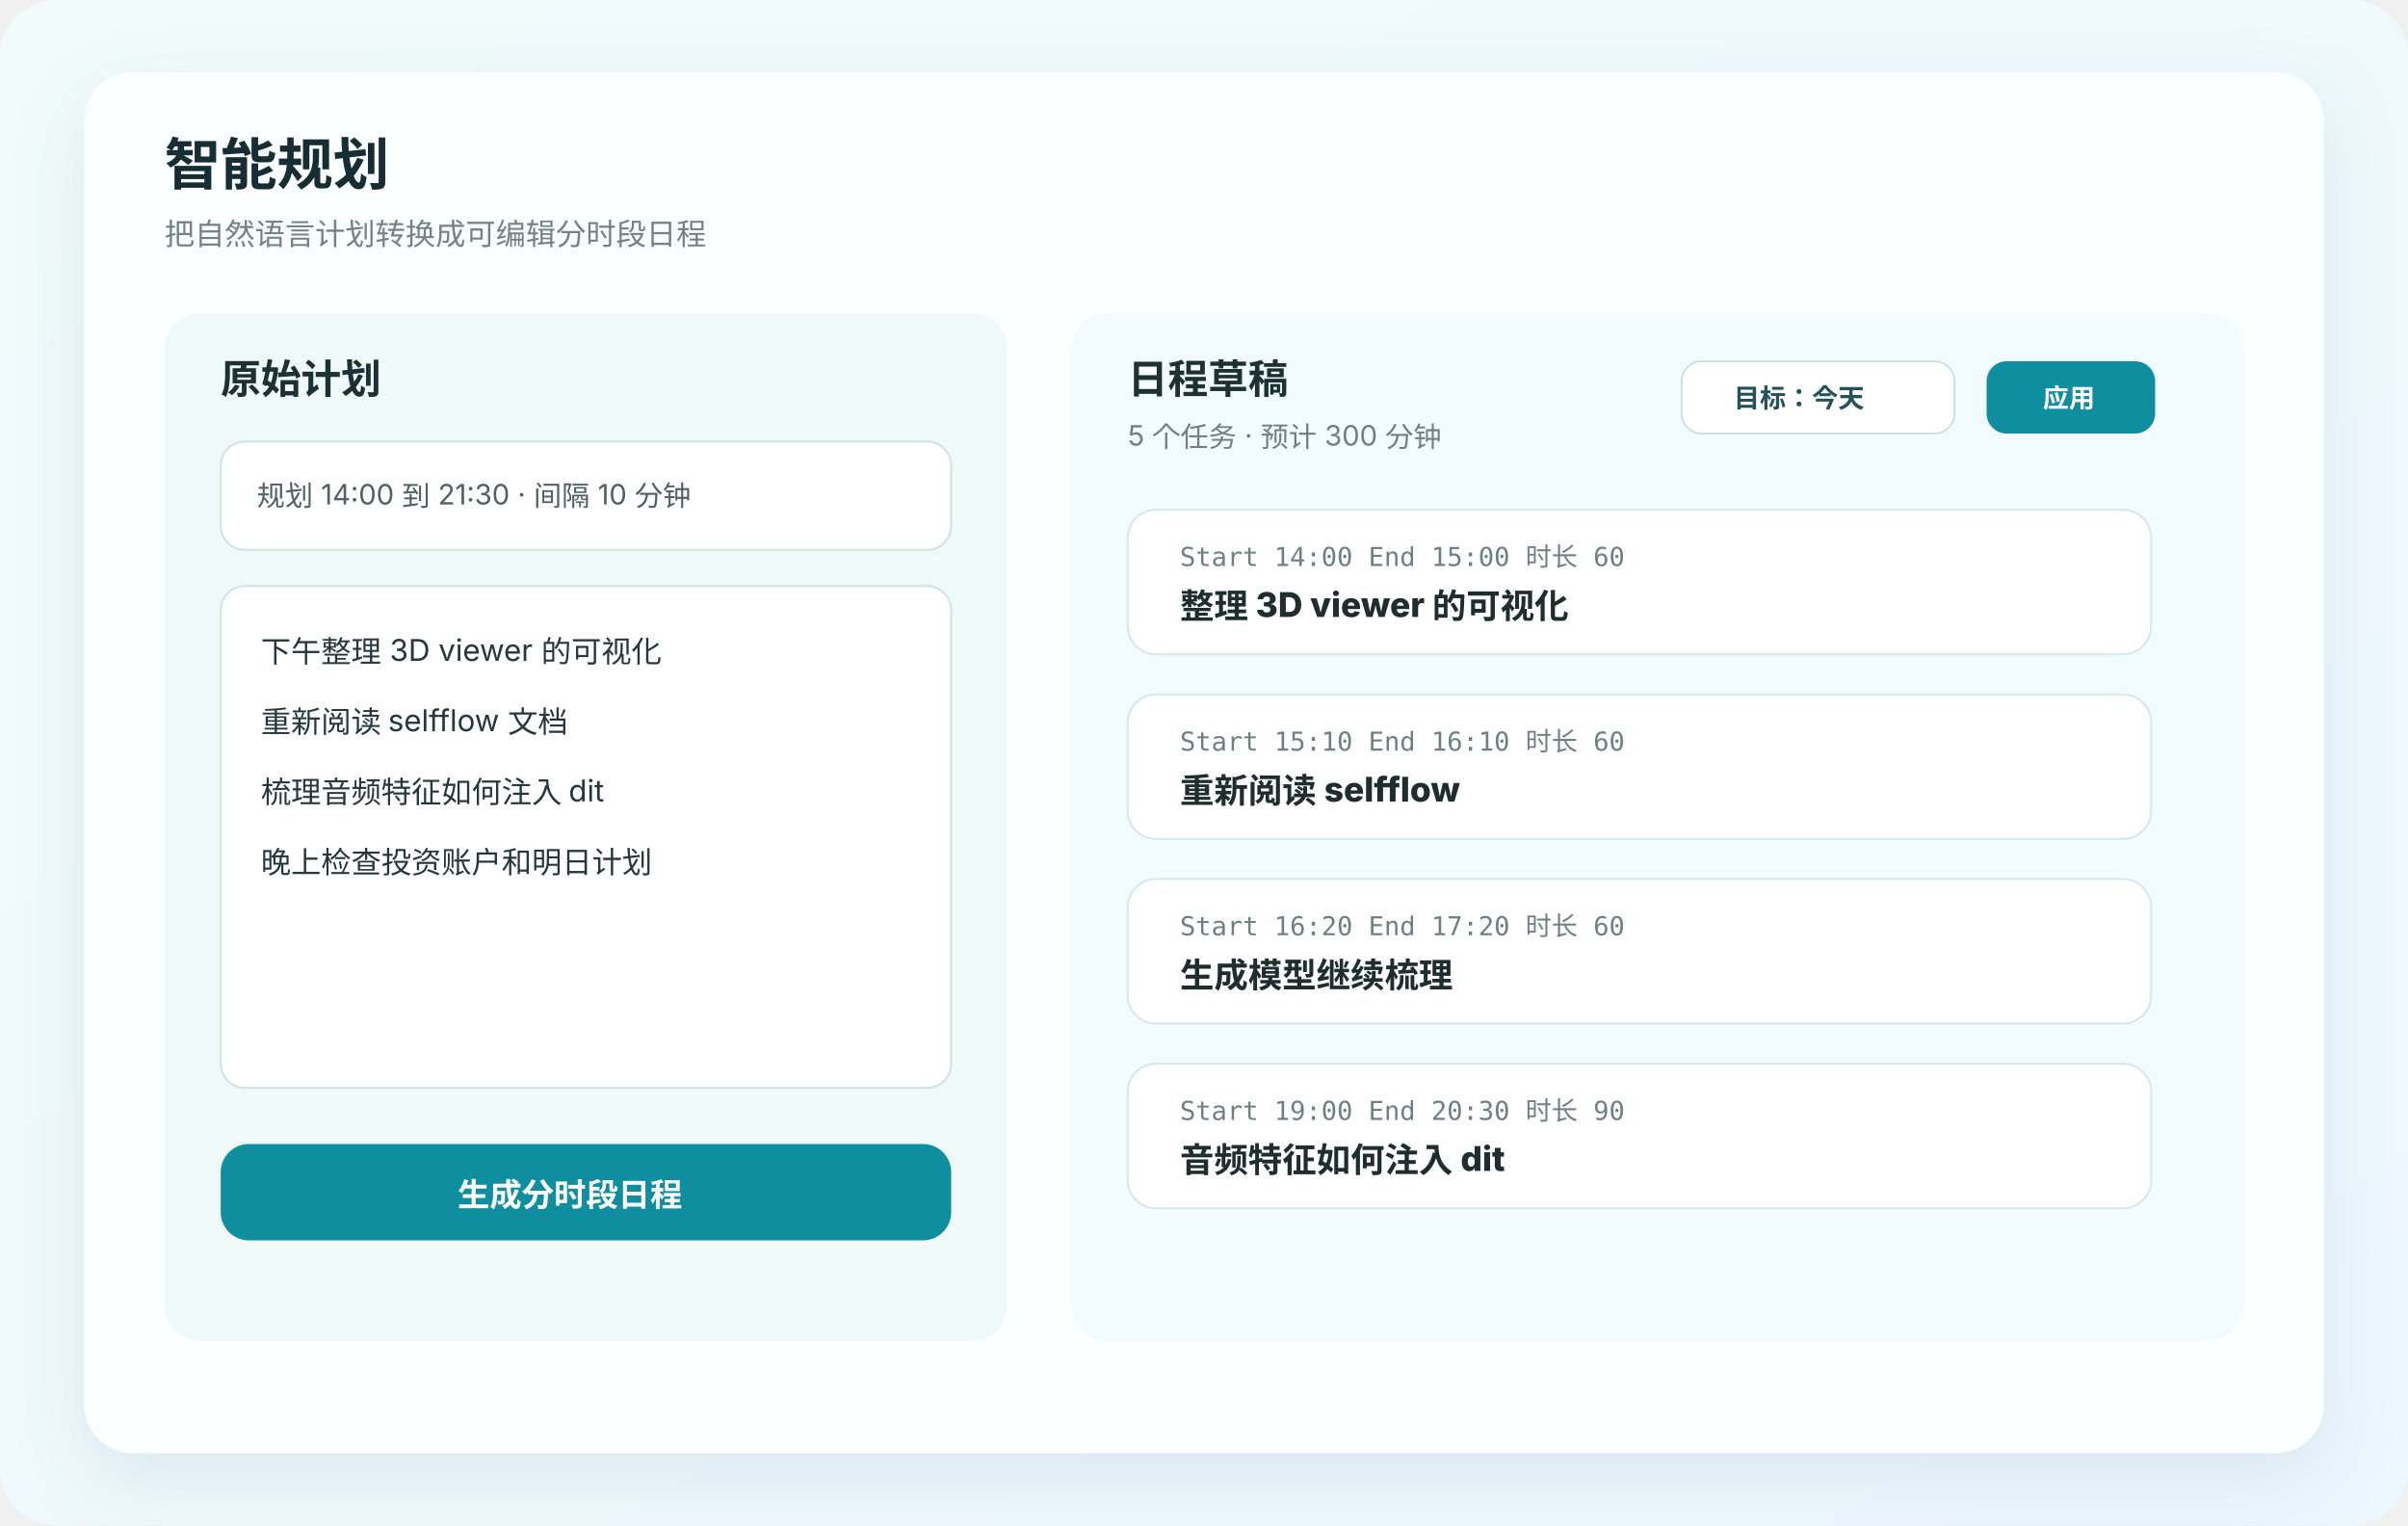
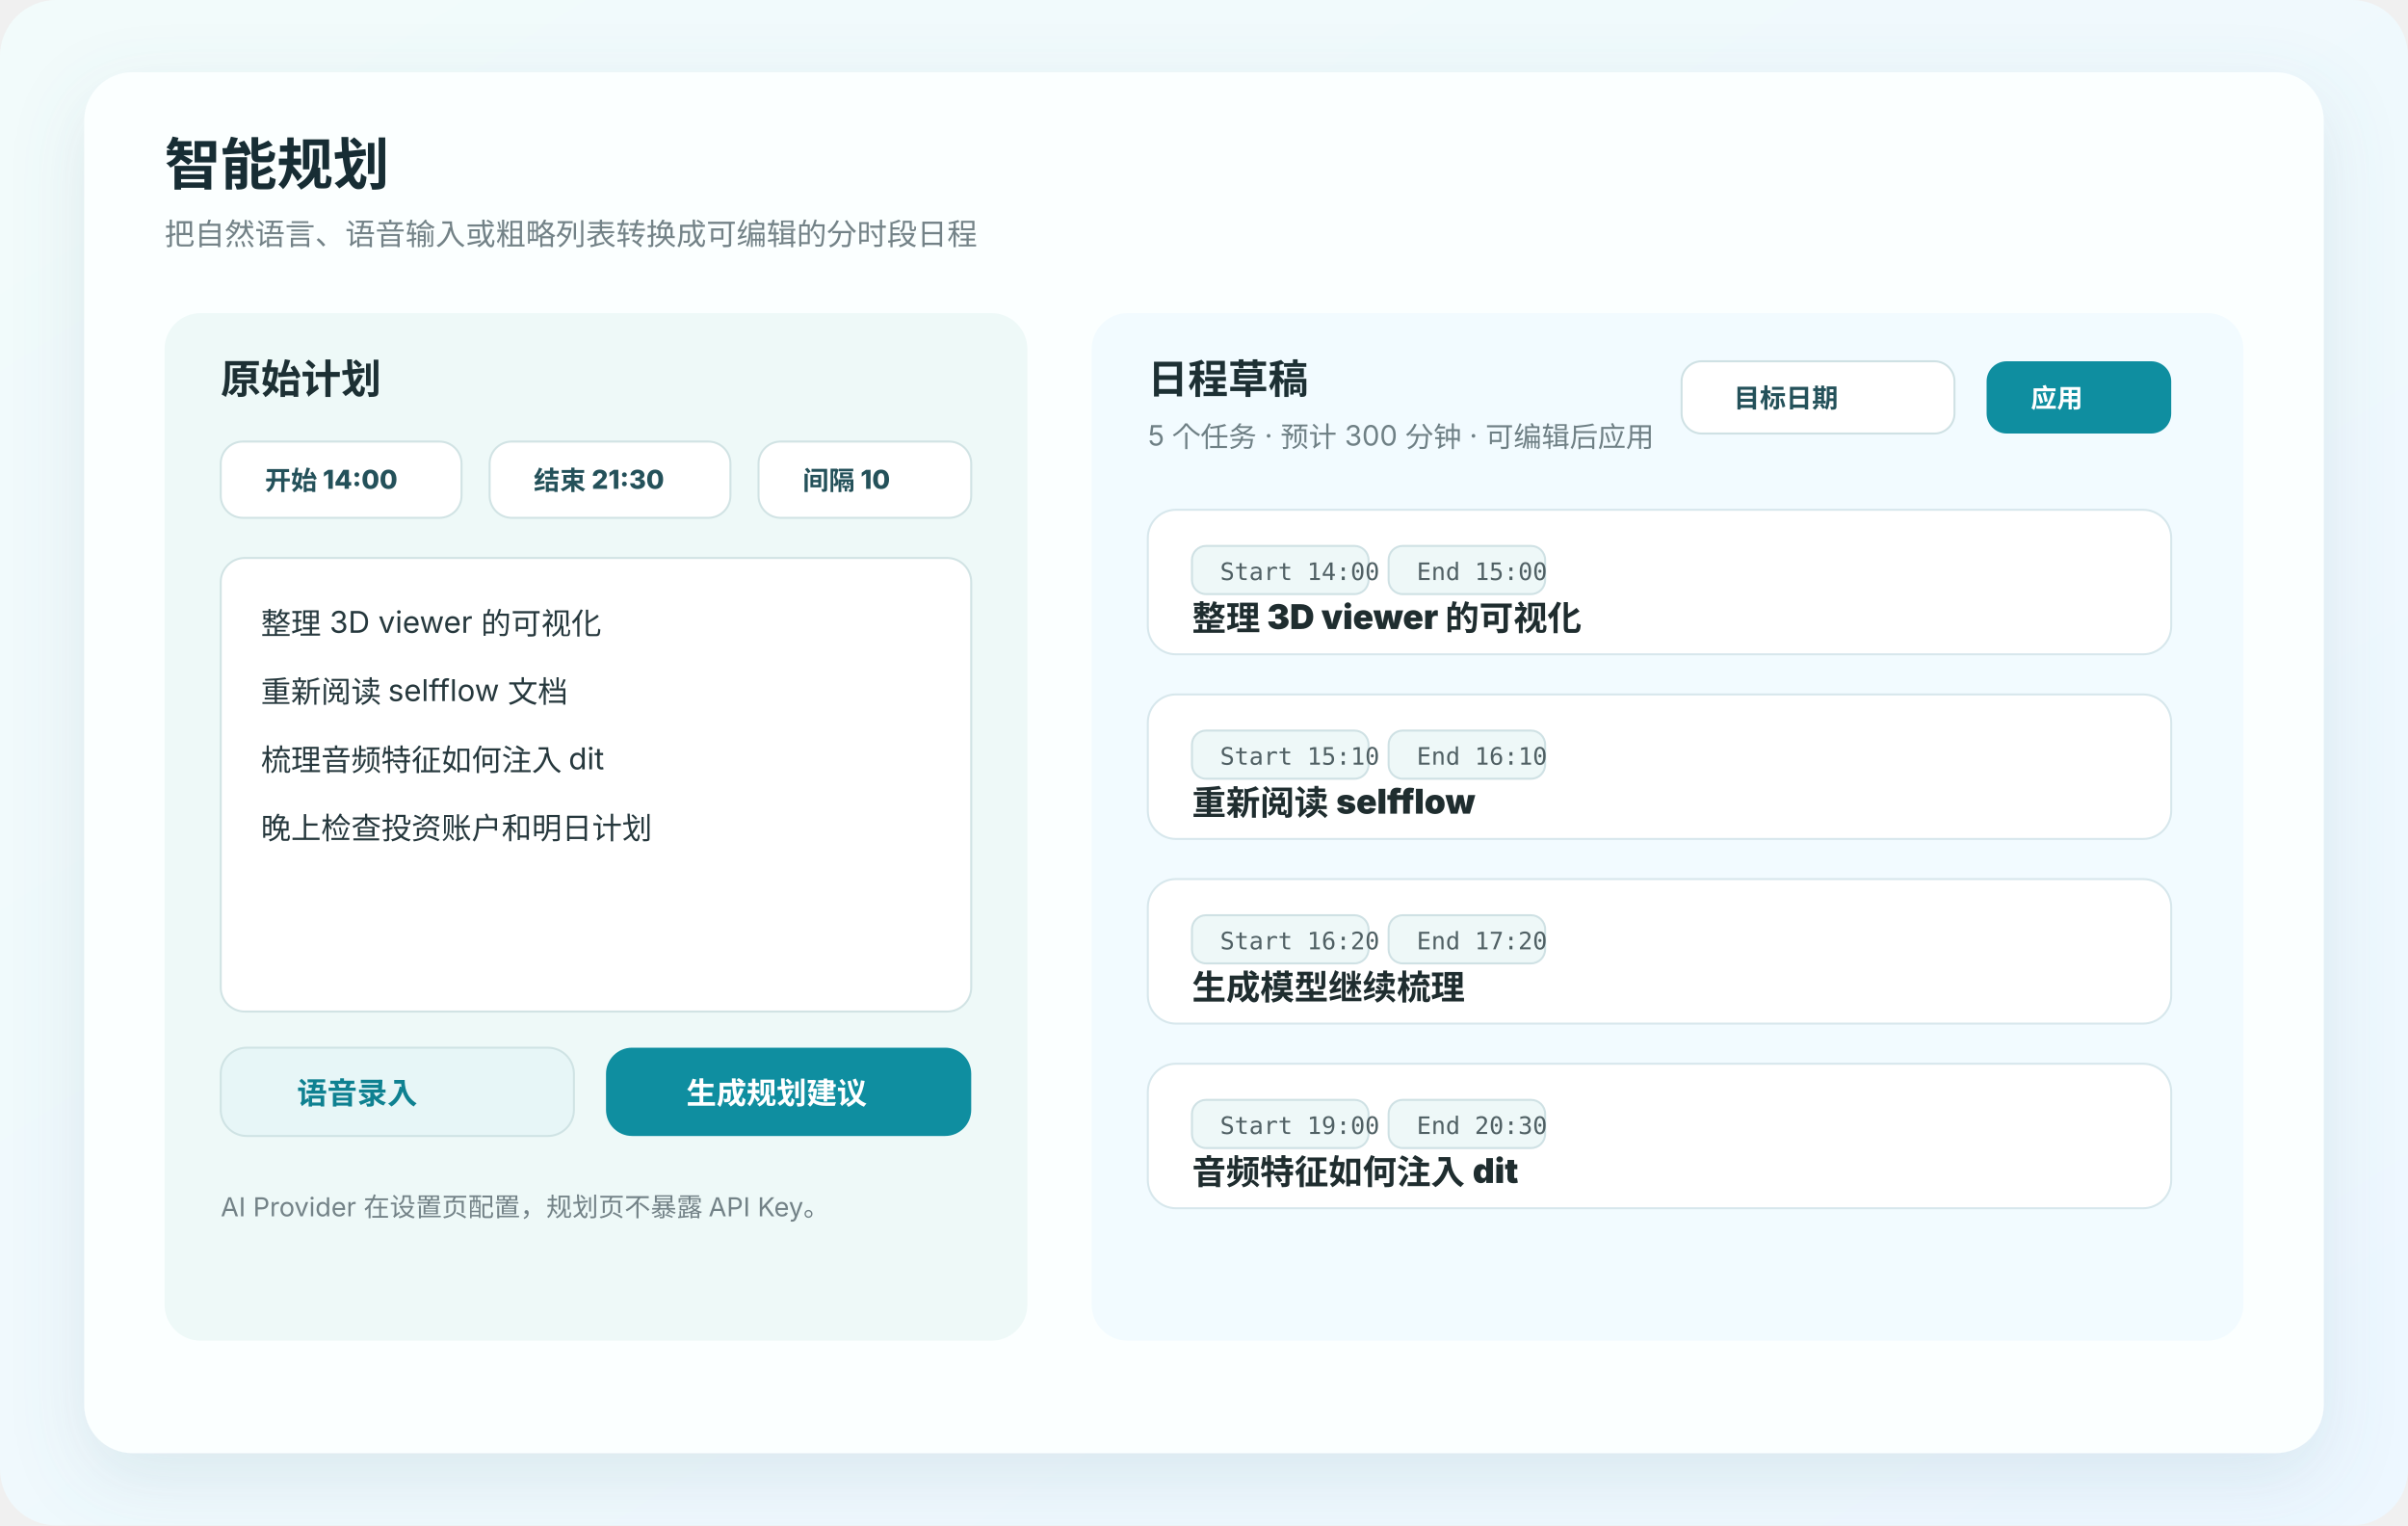
<svg xmlns="http://www.w3.org/2000/svg" width="1200" height="760" viewBox="0 0 1200 760" role="img" aria-label="EfficientTime AI planning screen preview">
  <defs>
    <linearGradient id="ai-bg" x1="0" y1="0" x2="1" y2="1">
      <stop offset="0%" stop-color="#f2fbfb" />
      <stop offset="100%" stop-color="#edf7ff" />
    </linearGradient>
-     <filter id="ai-shadow" x="-20%" y="-20%" width="140%" height="140%">
+     <filter id="shadow" x="-20%" y="-20%" width="140%" height="140%">
      <feDropShadow dx="0" dy="12" stdDeviation="18" flood-color="#688da0" flood-opacity="0.16" />
    </filter>
+     <style>
+       .ui { font-family: -apple-system, BlinkMacSystemFont, "Segoe UI", sans-serif; }
+       .mono { font-family: SFMono-Regular, Menlo, monospace; }
+     </style>
  </defs>
  <rect width="1200" height="760" rx="28" fill="url(#ai-bg)" />
-   <rect x="42" y="36" width="1116" height="688" rx="24" fill="#fbffff" filter="url(#ai-shadow)" />
-   <text x="82" y="92" font-family="-apple-system,BlinkMacSystemFont,'Segoe UI',sans-serif" font-size="28" font-weight="800" fill="#172d34">智能规划</text>
-   <text x="82" y="122" font-family="-apple-system,BlinkMacSystemFont,'Segoe UI',sans-serif" font-size="15" fill="#738287">把自然语言计划转换成可编辑分时段日程</text>
-   <rect x="82" y="156" width="420" height="512" rx="18" fill="#eef9f8" />
-   <text x="110" y="196" font-family="-apple-system,BlinkMacSystemFont,'Segoe UI',sans-serif" font-size="20" font-weight="750" fill="#1d3034">原始计划</text>
-   <rect x="110" y="220" width="364" height="54" rx="12" fill="#ffffff" stroke="#d1e3e4" />
-   <text x="128" y="252" font-family="-apple-system,BlinkMacSystemFont,'Segoe UI',sans-serif" font-size="14" fill="#506064">规划 14:00 到 21:30 · 间隔 10 分钟</text>
-   <rect x="110" y="292" width="364" height="250" rx="12" fill="#ffffff" stroke="#d1e3e4" />
-   <g font-family="-apple-system,BlinkMacSystemFont,'Segoe UI',sans-serif" font-size="15" fill="#26383d">
-     <text x="130" y="330">下午整理 3D viewer 的可视化</text>
-     <text x="130" y="365">重新阅读 selfflow 文档</text>
-     <text x="130" y="400">梳理音频特征如何注入 dit</text>
-     <text x="130" y="435">晚上检查投资账户和明日计划</text>
+   <rect x="42" y="36" width="1116" height="688" rx="24" fill="#fbffff" filter="url(#shadow)" />
+   <text class="ui" x="82" y="92" font-size="28" font-weight="900" fill="#172d34">智能规划</text>
+   <text class="ui" x="82" y="122" font-size="15" fill="#738287">把自然语言、语音输入或粗略列表转换成可编辑的分时段日程</text>
+   <rect x="82" y="156" width="430" height="512" rx="18" fill="#eef9f8" />
+   <text class="ui" x="110" y="196" font-size="20" font-weight="800" fill="#1d3034">原始计划</text>
+   <rect x="110" y="220" width="120" height="38" rx="11" fill="#ffffff" stroke="#d1e3e4" />
+   <text class="ui" x="132" y="244" font-size="13" font-weight="800" fill="#24515a">开始 14:00</text>
+   <rect x="244" y="220" width="120" height="38" rx="11" fill="#ffffff" stroke="#d1e3e4" />
+   <text class="ui" x="266" y="244" font-size="13" font-weight="800" fill="#24515a">结束 21:30</text>
+   <rect x="378" y="220" width="106" height="38" rx="11" fill="#ffffff" stroke="#d1e3e4" />
+   <text class="ui" x="400" y="244" font-size="13" font-weight="800" fill="#24515a">间隔 10</text>
+   <rect x="110" y="278" width="374" height="226" rx="12" fill="#ffffff" stroke="#d1e3e4" />
+   <g class="ui" font-size="15" fill="#26383d">
+     <text x="130" y="316">整理 3D viewer 的可视化</text>
+     <text x="130" y="350">重新阅读 selfflow 文档</text>
+     <text x="130" y="384">梳理音频特征如何注入 dit</text>
+     <text x="130" y="418">晚上检查投资账户和明日计划</text>
  </g>
-   <rect x="110" y="570" width="364" height="48" rx="14" fill="#0f8ea0" />
-   <text x="228" y="601" font-family="-apple-system,BlinkMacSystemFont,'Segoe UI',sans-serif" font-size="16" font-weight="800" fill="#ffffff">生成分时段日程</text>
-   <rect x="534" y="156" width="584" height="512" rx="18" fill="#f2fbff" />
-   <text x="562" y="196" font-family="-apple-system,BlinkMacSystemFont,'Segoe UI',sans-serif" font-size="20" font-weight="750" fill="#1d3034">日程草稿</text>
-   <text x="562" y="222" font-family="-apple-system,BlinkMacSystemFont,'Segoe UI',sans-serif" font-size="14" fill="#6f8085">5 个任务 · 预计 300 分钟</text>
+   <rect x="110" y="522" width="176" height="44" rx="13" fill="#e7f6f7" stroke="#cfe3e4" />
+   <text class="ui" x="148" y="550" font-size="15" font-weight="900" fill="#0f8191">语音录入</text>
+   <rect x="302" y="522" width="182" height="44" rx="13" fill="#0f8ea0" />
+   <text class="ui" x="342" y="550" font-size="15" font-weight="900" fill="#ffffff">生成规划建议</text>
+   <text class="ui" x="110" y="606" font-size="13" fill="#738287">AI Provider 在设置页配置，规划页不暴露 API Key。</text>
+   <rect x="544" y="156" width="574" height="512" rx="18" fill="#f2fbff" />
+   <text class="ui" x="572" y="196" font-size="20" font-weight="800" fill="#1d3034">日程草稿</text>
+   <text class="ui" x="572" y="222" font-size="14" fill="#6f8085">5 个任务 · 预计 300 分钟 · 可编辑后应用</text>
  <rect x="838" y="180" width="136" height="36" rx="10" fill="#ffffff" stroke="#cfe1e4" />
-   <text x="864" y="203" font-family="-apple-system,BlinkMacSystemFont,'Segoe UI',sans-serif" font-size="13" font-weight="700" fill="#24515a">目标：今天</text>
-   <rect x="990" y="180" width="84" height="36" rx="10" fill="#0f8ea0" />
-   <text x="1018" y="203" font-family="-apple-system,BlinkMacSystemFont,'Segoe UI',sans-serif" font-size="13" font-weight="800" fill="#ffffff">应用</text>
-   <g font-family="-apple-system,BlinkMacSystemFont,'Segoe UI',sans-serif">
-     <rect x="562" y="254" width="510" height="72" rx="14" fill="#ffffff" stroke="#d7e7ec" />
-     <text x="588" y="282" font-family="SFMono-Regular,Menlo,monospace" font-size="13" fill="#6f8085">Start 14:00   End 15:00   时长 60</text>
-     <text x="588" y="308" font-size="17" font-weight="800" fill="#1f2d2f">整理 3D viewer 的可视化</text>
-     <rect x="562" y="346" width="510" height="72" rx="14" fill="#ffffff" stroke="#d7e7ec" />
-     <text x="588" y="374" font-family="SFMono-Regular,Menlo,monospace" font-size="13" fill="#6f8085">Start 15:10   End 16:10   时长 60</text>
-     <text x="588" y="400" font-size="17" font-weight="800" fill="#1f2d2f">重新阅读 selfflow</text>
-     <rect x="562" y="438" width="510" height="72" rx="14" fill="#ffffff" stroke="#d7e7ec" />
-     <text x="588" y="466" font-family="SFMono-Regular,Menlo,monospace" font-size="13" fill="#6f8085">Start 16:20   End 17:20   时长 60</text>
-     <text x="588" y="492" font-size="17" font-weight="800" fill="#1f2d2f">生成模型继续梳理</text>
-     <rect x="562" y="530" width="510" height="72" rx="14" fill="#ffffff" stroke="#d7e7ec" />
-     <text x="588" y="558" font-family="SFMono-Regular,Menlo,monospace" font-size="13" fill="#6f8085">Start 19:00   End 20:30   时长 90</text>
-     <text x="588" y="584" font-size="17" font-weight="800" fill="#1f2d2f">音频特征如何注入 dit</text>
+   <text class="ui" x="864" y="203" font-size="13" font-weight="800" fill="#24515a">目标日期</text>
+   <rect x="990" y="180" width="92" height="36" rx="10" fill="#0f8ea0" />
+   <text class="ui" x="1012" y="203" font-size="13" font-weight="900" fill="#ffffff">应用</text>
+   <g class="ui">
+     <rect x="572" y="254" width="510" height="72" rx="14" fill="#ffffff" stroke="#d7e7ec" />
+     <rect x="594" y="272" width="88" height="24" rx="7" fill="#eef8f8" stroke="#cfe1e4" />
+     <text class="mono" x="608" y="289" font-size="12" fill="#506064">Start 14:00</text>
+     <rect x="692" y="272" width="78" height="24" rx="7" fill="#eef8f8" stroke="#cfe1e4" />
+     <text class="mono" x="706" y="289" font-size="12" fill="#506064">End 15:00</text>
+     <text x="594" y="314" font-size="17" font-weight="900" fill="#1f2d2f">整理 3D viewer 的可视化</text>
+     <rect x="572" y="346" width="510" height="72" rx="14" fill="#ffffff" stroke="#d7e7ec" />
+     <rect x="594" y="364" width="88" height="24" rx="7" fill="#eef8f8" stroke="#cfe1e4" />
+     <text class="mono" x="608" y="381" font-size="12" fill="#506064">Start 15:10</text>
+     <rect x="692" y="364" width="78" height="24" rx="7" fill="#eef8f8" stroke="#cfe1e4" />
+     <text class="mono" x="706" y="381" font-size="12" fill="#506064">End 16:10</text>
+     <text x="594" y="406" font-size="17" font-weight="900" fill="#1f2d2f">重新阅读 selfflow</text>
+     <rect x="572" y="438" width="510" height="72" rx="14" fill="#ffffff" stroke="#d7e7ec" />
+     <rect x="594" y="456" width="88" height="24" rx="7" fill="#eef8f8" stroke="#cfe1e4" />
+     <text class="mono" x="608" y="473" font-size="12" fill="#506064">Start 16:20</text>
+     <rect x="692" y="456" width="78" height="24" rx="7" fill="#eef8f8" stroke="#cfe1e4" />
+     <text class="mono" x="706" y="473" font-size="12" fill="#506064">End 17:20</text>
+     <text x="594" y="498" font-size="17" font-weight="900" fill="#1f2d2f">生成模型继续梳理</text>
+     <rect x="572" y="530" width="510" height="72" rx="14" fill="#ffffff" stroke="#d7e7ec" />
+     <rect x="594" y="548" width="88" height="24" rx="7" fill="#eef8f8" stroke="#cfe1e4" />
+     <text class="mono" x="608" y="565" font-size="12" fill="#506064">Start 19:00</text>
+     <rect x="692" y="548" width="78" height="24" rx="7" fill="#eef8f8" stroke="#cfe1e4" />
+     <text class="mono" x="706" y="565" font-size="12" fill="#506064">End 20:30</text>
+     <text x="594" y="590" font-size="17" font-weight="900" fill="#1f2d2f">音频特征如何注入 dit</text>
  </g>
</svg>
